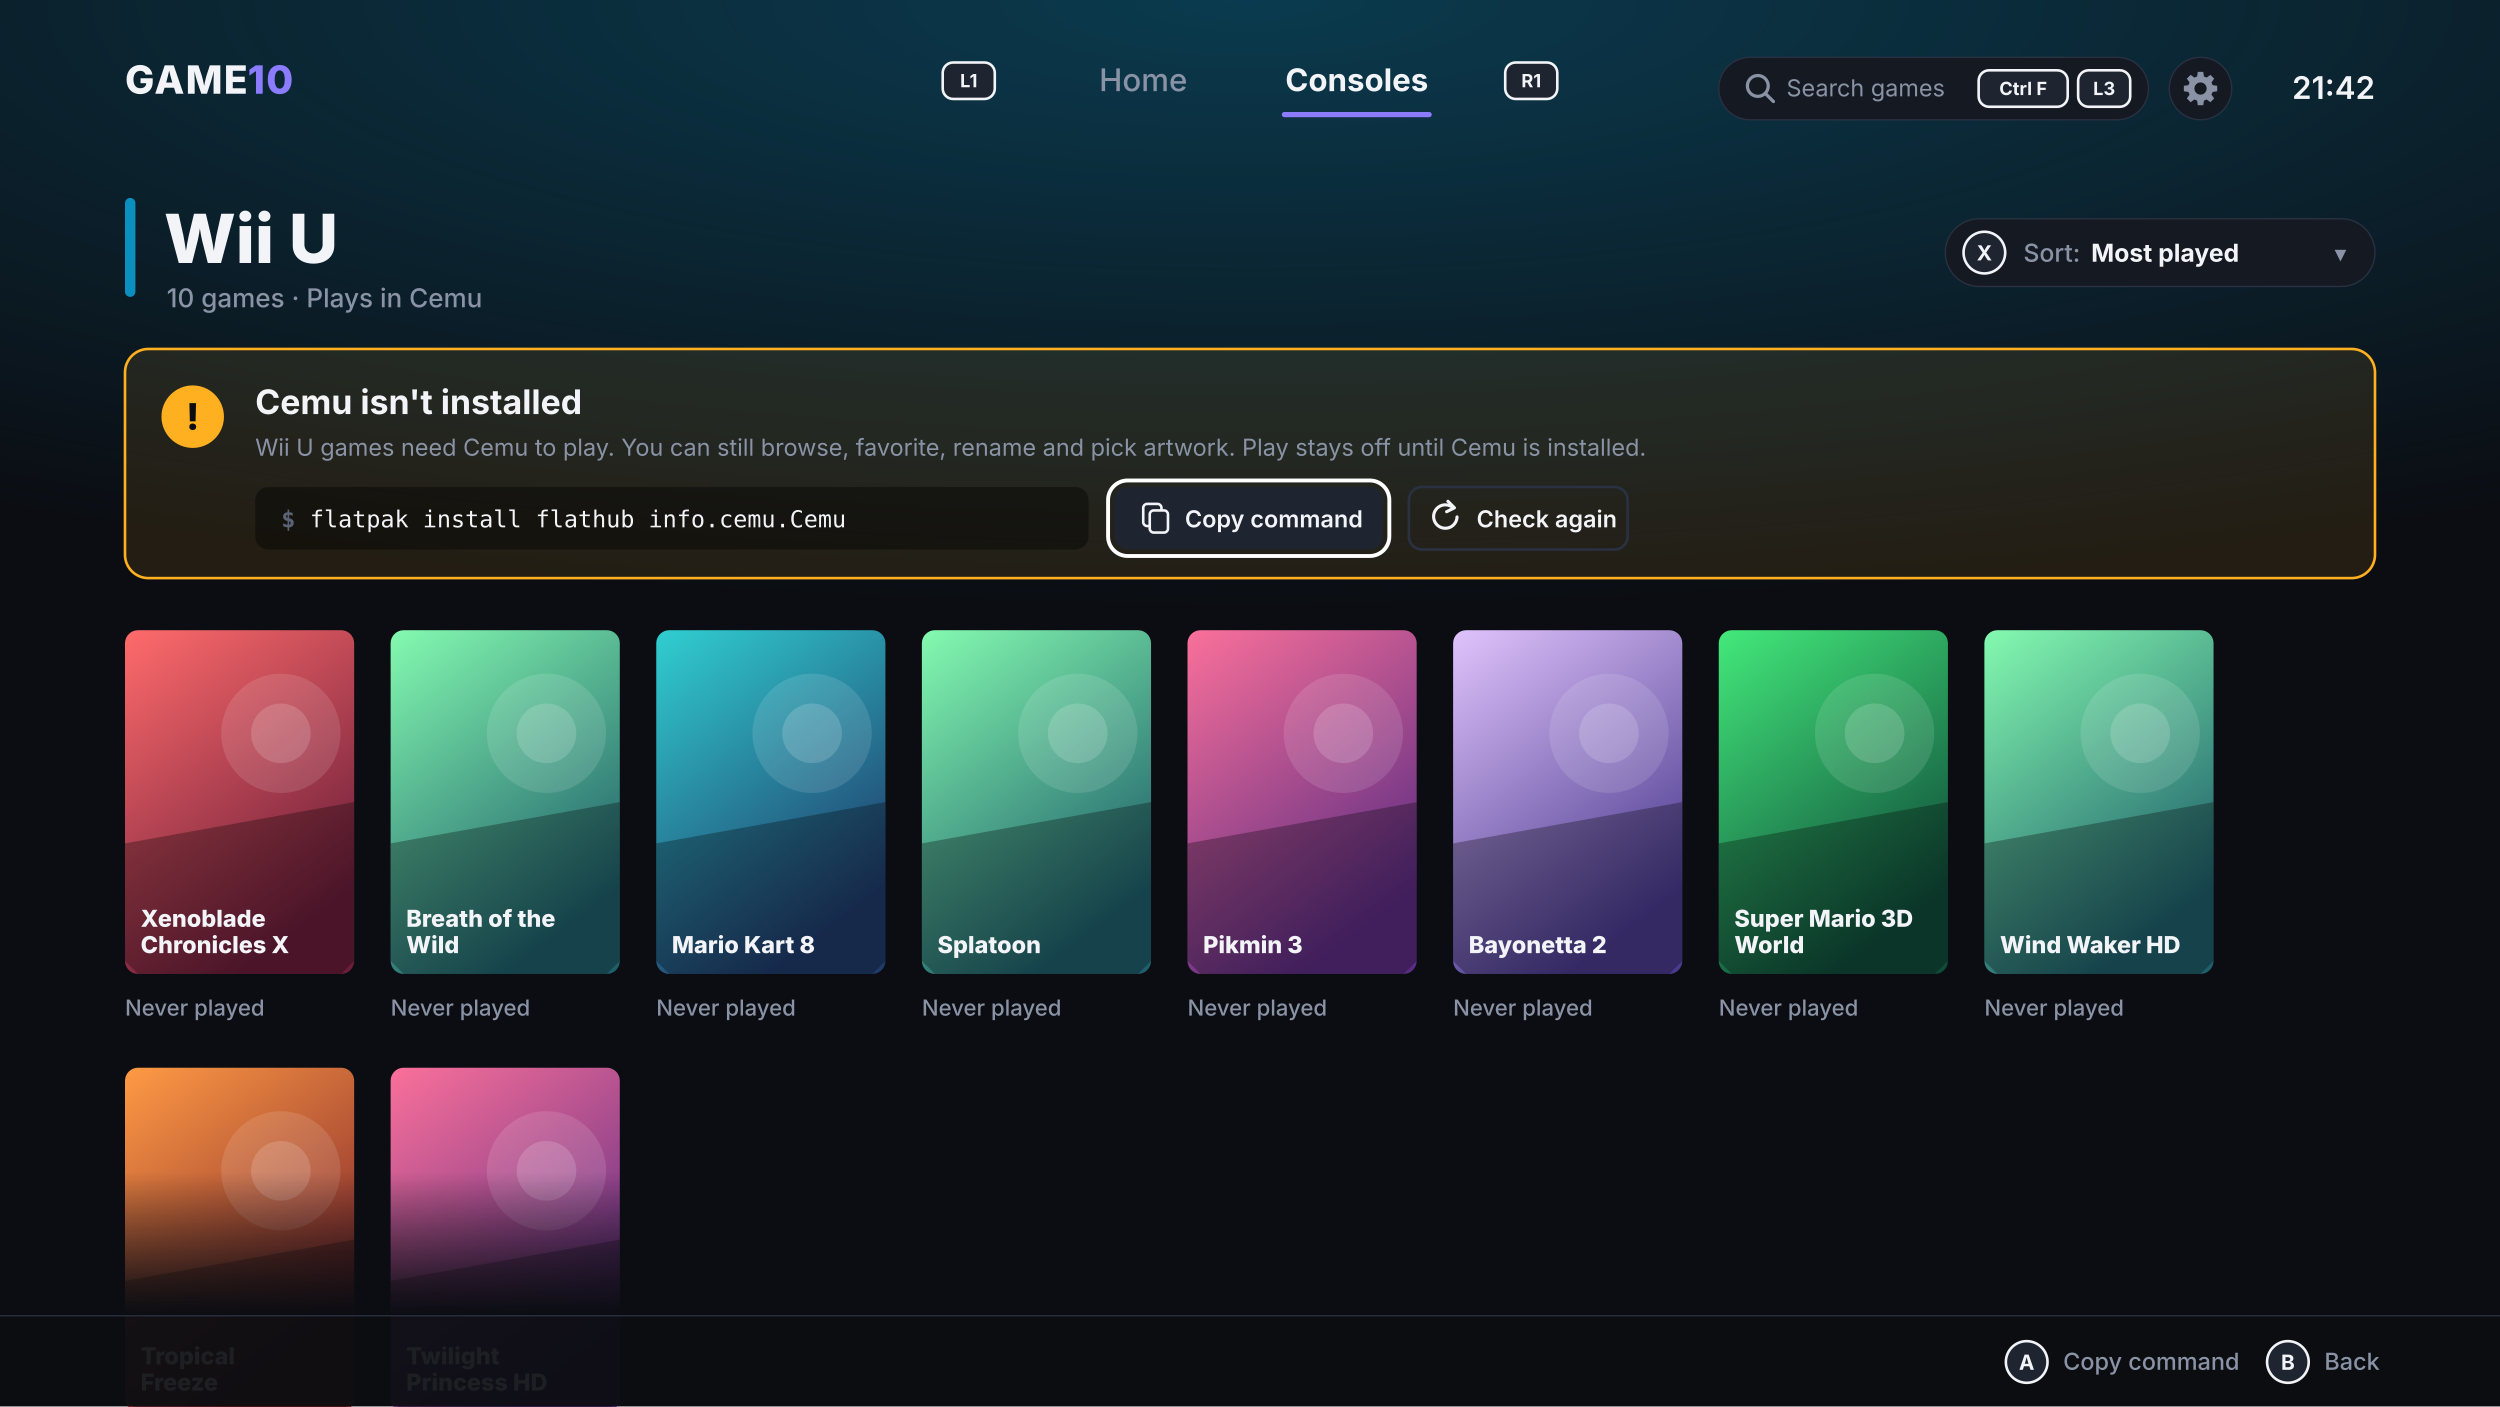
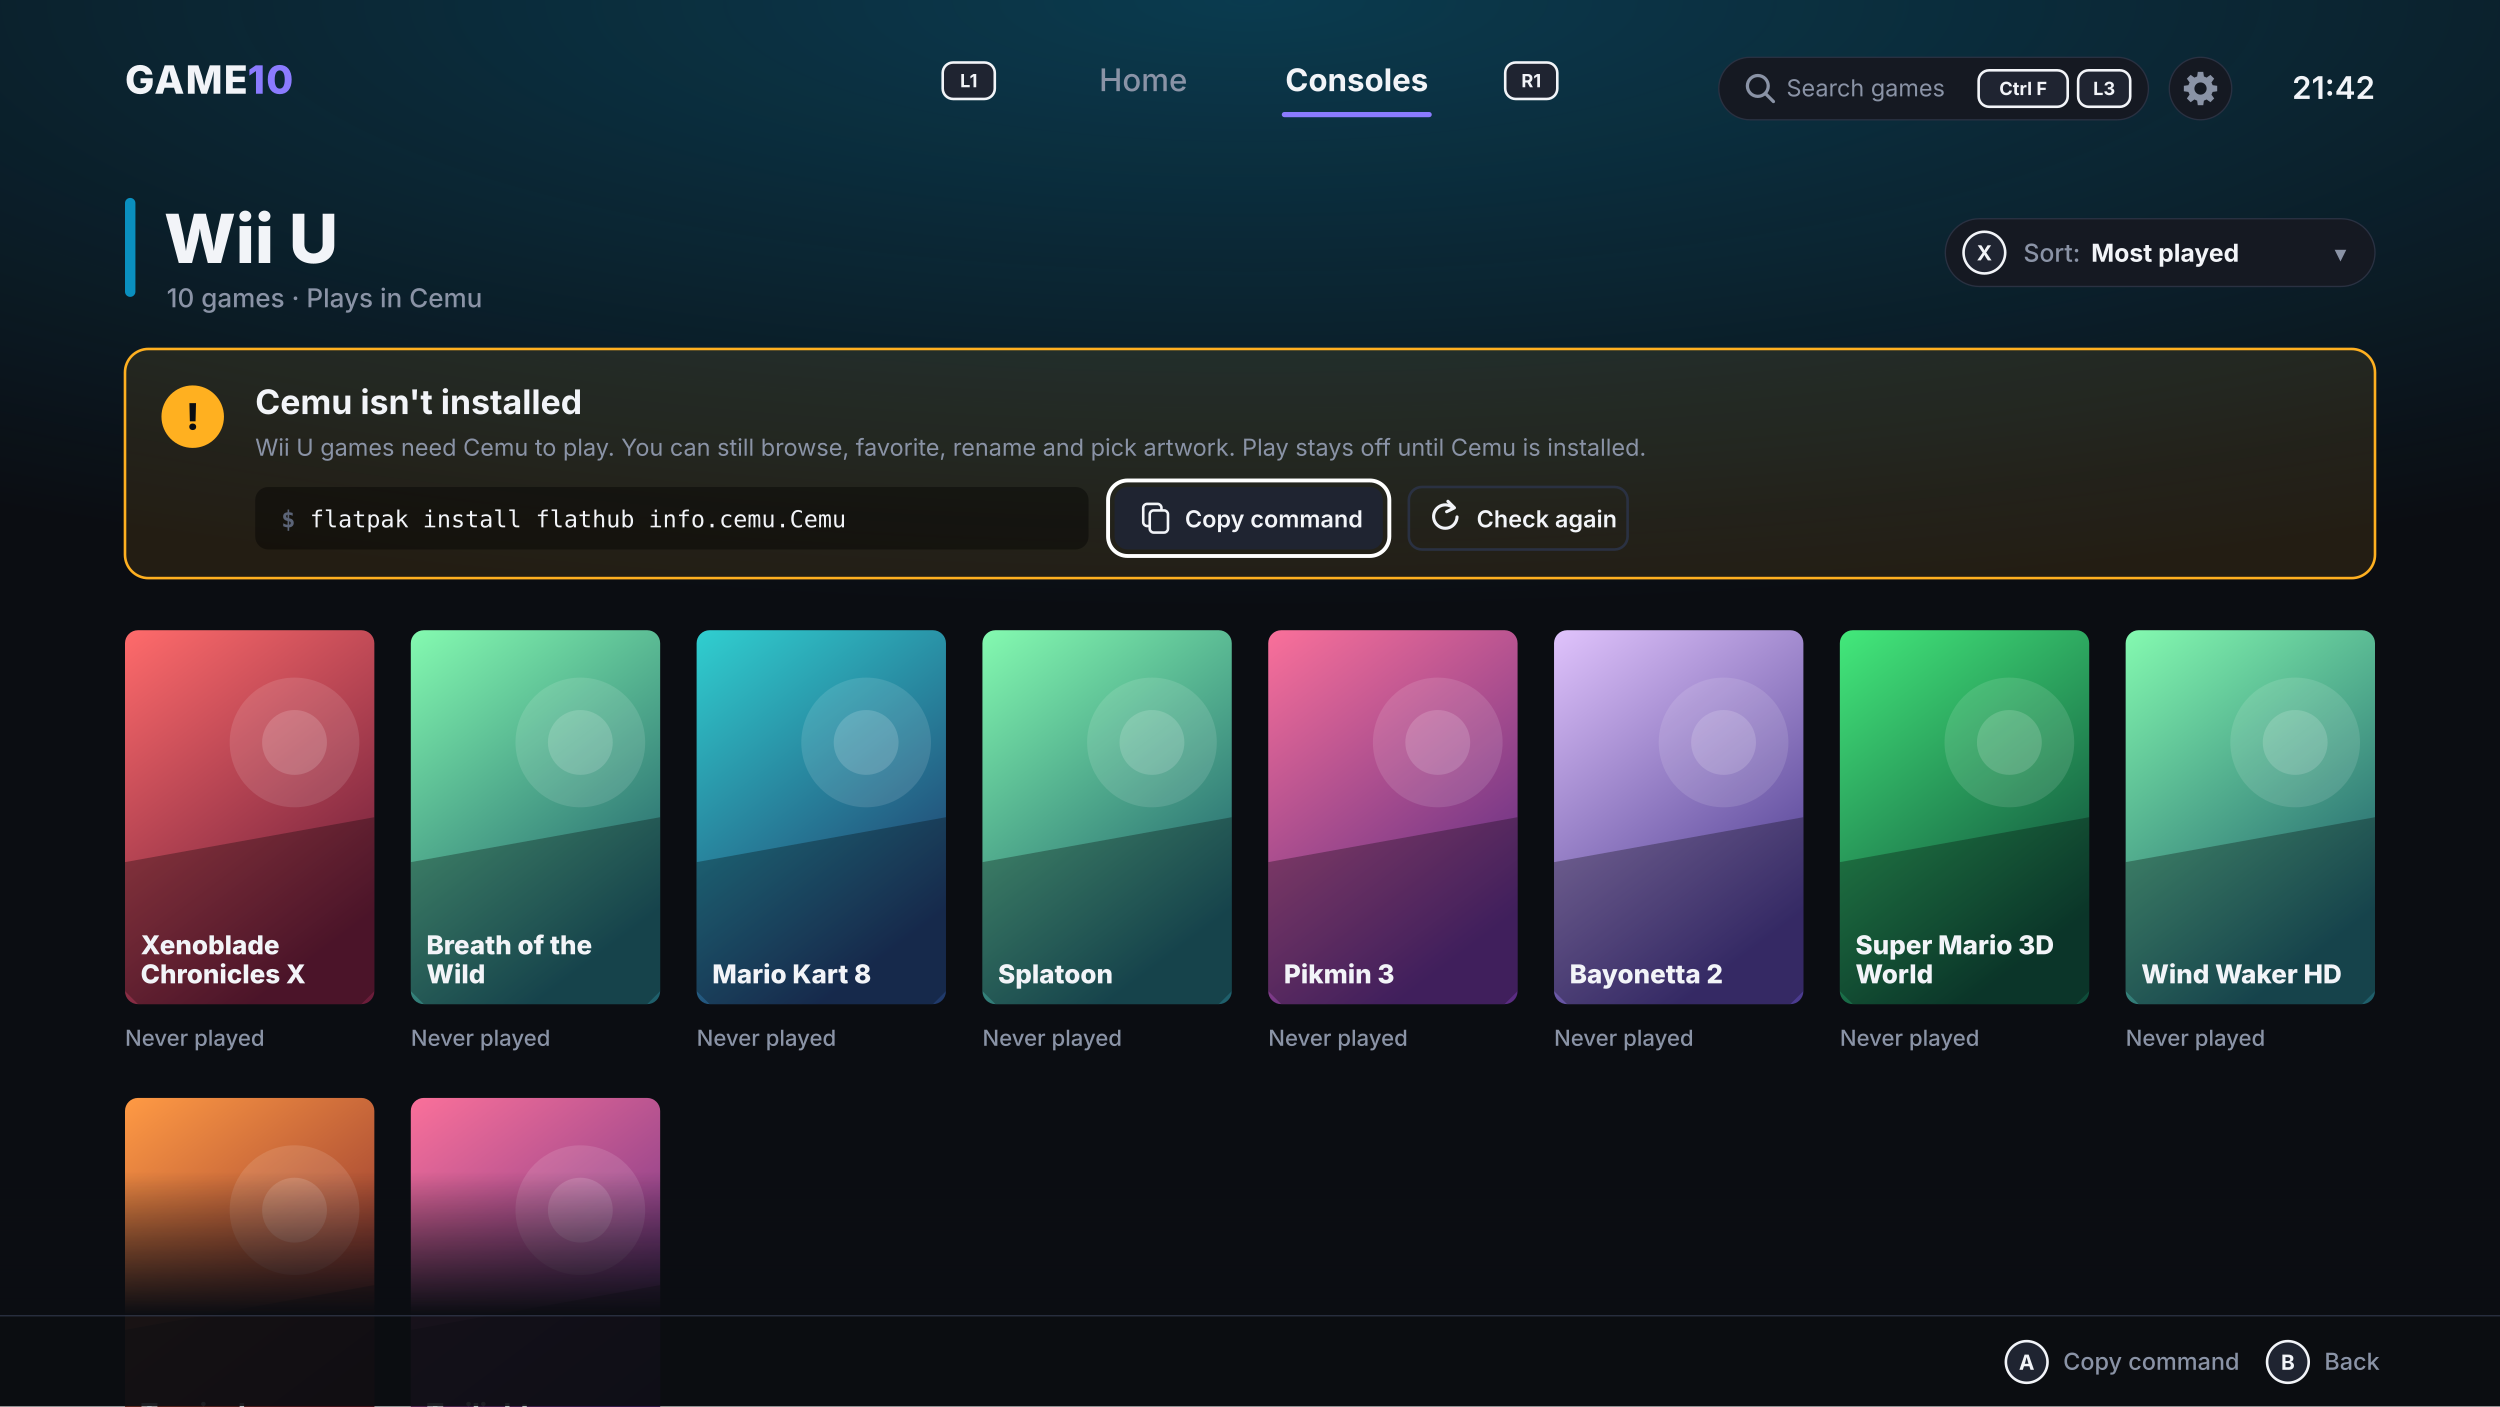
<svg xmlns="http://www.w3.org/2000/svg" width="1920" height="1080" viewBox="0 0 1920 1080">
  <defs>
    <radialGradient id="rg1" cx="0.5" cy="0" r="0.9">
      <stop offset="0" stop-color="#0A8FBF" stop-opacity="0.35" />
      <stop offset="1" stop-color="#0A8FBF" stop-opacity="0" />
    </radialGradient>
    <linearGradient id="lg2" x1="0" y1="0" x2="0.5" y2="1">
      <stop offset="0" stop-color="#FF6B6B" stop-opacity="1" />
      <stop offset="1" stop-color="#6B1D3A" stop-opacity="1" />
    </linearGradient>
    <linearGradient id="lg3" x1="0" y1="0" x2="0.5" y2="1">
      <stop offset="0" stop-color="#84FAB0" stop-opacity="1" />
      <stop offset="1" stop-color="#1F5F6B" stop-opacity="1" />
    </linearGradient>
    <linearGradient id="lg4" x1="0" y1="0" x2="0.5" y2="1">
      <stop offset="0" stop-color="#30CFD0" stop-opacity="1" />
      <stop offset="1" stop-color="#203A6B" stop-opacity="1" />
    </linearGradient>
    <linearGradient id="lg5" x1="0" y1="0" x2="0.5" y2="1">
      <stop offset="0" stop-color="#84FAB0" stop-opacity="1" />
      <stop offset="1" stop-color="#1F5F6B" stop-opacity="1" />
    </linearGradient>
    <linearGradient id="lg6" x1="0" y1="0" x2="0.5" y2="1">
      <stop offset="0" stop-color="#FA709A" stop-opacity="1" />
      <stop offset="1" stop-color="#5B2C83" stop-opacity="1" />
    </linearGradient>
    <linearGradient id="lg7" x1="0" y1="0" x2="0.5" y2="1">
      <stop offset="0" stop-color="#E0C3FC" stop-opacity="1" />
      <stop offset="1" stop-color="#4B3B8F" stop-opacity="1" />
    </linearGradient>
    <linearGradient id="lg8" x1="0" y1="0" x2="0.5" y2="1">
      <stop offset="0" stop-color="#43E97B" stop-opacity="1" />
      <stop offset="1" stop-color="#0F4C3A" stop-opacity="1" />
    </linearGradient>
    <linearGradient id="lg9" x1="0" y1="0" x2="0.5" y2="1">
      <stop offset="0" stop-color="#84FAB0" stop-opacity="1" />
      <stop offset="1" stop-color="#1F5F6B" stop-opacity="1" />
    </linearGradient>
    <linearGradient id="lg10" x1="0" y1="0" x2="0.5" y2="1">
      <stop offset="0" stop-color="#FF9A44" stop-opacity="1" />
      <stop offset="1" stop-color="#7A1F2B" stop-opacity="1" />
    </linearGradient>
    <linearGradient id="lg11" x1="0" y1="0" x2="0.5" y2="1">
      <stop offset="0" stop-color="#FA709A" stop-opacity="1" />
      <stop offset="1" stop-color="#5B2C83" stop-opacity="1" />
    </linearGradient>
    <linearGradient id="lg12" x1="0" y1="0" x2="0" y2="1">
      <stop offset="0" stop-color="#0B0D12" stop-opacity="0" />
      <stop offset="1" stop-color="#0B0D12" stop-opacity="1" />
    </linearGradient>
  </defs>
  <rect x="0.0" y="0.0" width="1920.0" height="1080.0" rx="0" fill="#0B0D12" fill-opacity="1" />
  <rect x="0.0" y="0.0" width="1920.0" height="520.0" rx="0" fill="url(#rg1)" fill-opacity="1" />
  <text x="96" y="72" font-family="Inter, 'Helvetica Neue', Arial, sans-serif" font-size="30" font-weight="800" fill="#F2F4F8" letter-spacing="1">GAME<tspan fill="#8B7BFF">10</tspan>
  </text>
  <rect x="724.0" y="48.0" width="40.0" height="28.0" rx="8" fill="#1F2431" fill-opacity="1" stroke="#F2F4F8" stroke-width="2" />
  <text x="744.0" y="67.0" font-family="Inter, 'Helvetica Neue', Arial, sans-serif" font-size="14" font-weight="700" fill="#F2F4F8" fill-opacity="1" text-anchor="middle" letter-spacing="0">L1</text>
  <rect x="1156.0" y="48.0" width="40.0" height="28.0" rx="8" fill="#1F2431" fill-opacity="1" stroke="#F2F4F8" stroke-width="2" />
  <text x="1176.0" y="67.0" font-family="Inter, 'Helvetica Neue', Arial, sans-serif" font-size="14" font-weight="700" fill="#F2F4F8" fill-opacity="1" text-anchor="middle" letter-spacing="0">R1</text>
  <text x="878.0" y="70.0" font-family="Inter, 'Helvetica Neue', Arial, sans-serif" font-size="24" font-weight="500" fill="#8A93A6" fill-opacity="1" text-anchor="middle" letter-spacing="0">Home</text>
  <text x="1042.0" y="70.0" font-family="Inter, 'Helvetica Neue', Arial, sans-serif" font-size="24" font-weight="700" fill="#F2F4F8" fill-opacity="1" text-anchor="middle" letter-spacing="0">Consoles</text>
  <rect x="984.4" y="86.0" width="115.2" height="4.0" rx="2" fill="#8B7BFF" fill-opacity="1" />
  <rect x="1320.0" y="44.0" width="330.0" height="48.0" rx="24" fill="#151922" fill-opacity="1" stroke="#2A3142" stroke-width="1" />
  <circle cx="1350.0" cy="66.0" r="8.0" fill="none" fill-opacity="1" stroke="#8A93A6" stroke-width="2.5" />
  <line x1="1356" y1="72" x2="1362" y2="78" stroke="#8A93A6" stroke-width="2.5" stroke-linecap="round" />
  <text x="1372.0" y="74.0" font-family="Inter, 'Helvetica Neue', Arial, sans-serif" font-size="18" font-weight="400" fill="#8A93A6" fill-opacity="1" text-anchor="start" letter-spacing="0">Search games</text>
  <rect x="1596.0" y="54.0" width="40.0" height="28.0" rx="8" fill="#1F2431" fill-opacity="1" stroke="#F2F4F8" stroke-width="2" />
  <text x="1616.0" y="73.0" font-family="Inter, 'Helvetica Neue', Arial, sans-serif" font-size="14" font-weight="700" fill="#F2F4F8" fill-opacity="1" text-anchor="middle" letter-spacing="0">L3</text>
  <rect x="1519.6" y="54.0" width="68.4" height="28.0" rx="8" fill="#1F2431" fill-opacity="1" stroke="#F2F4F8" stroke-width="2" />
  <text x="1553.8" y="73.0" font-family="Inter, 'Helvetica Neue', Arial, sans-serif" font-size="14" font-weight="700" fill="#F2F4F8" fill-opacity="1" text-anchor="middle" letter-spacing="0">Ctrl F</text>
  <circle cx="1690.0" cy="68.0" r="24.0" fill="#151922" fill-opacity="1" stroke="#2A3142" stroke-width="1" />
  <polygon points="1699.3,65.4 1702.8,65.9 1702.8,70.1 1699.3,70.6 1698.4,72.7 1700.5,75.6 1697.6,78.5 1694.7,76.4 1692.6,77.3 1692.1,80.8 1687.9,80.8 1687.4,77.3 1685.3,76.4 1682.4,78.5 1679.5,75.6 1681.6,72.7 1680.7,70.6 1677.2,70.1 1677.2,65.9 1680.7,65.4 1681.6,63.3 1679.5,60.4 1682.4,57.5 1685.3,59.6 1687.4,58.7 1687.9,55.2 1692.1,55.2 1692.6,58.7 1694.7,59.6 1697.6,57.5 1700.5,60.4 1698.4,63.3" fill="#8A93A6" />
  <circle cx="1690.0" cy="68.0" r="4.7" fill="#151922" fill-opacity="1" />
  <text x="1824.0" y="76.0" font-family="Inter, 'Helvetica Neue', Arial, sans-serif" font-size="24" font-weight="600" fill="#F2F4F8" fill-opacity="1" text-anchor="end" letter-spacing="0">21:42</text>
  <rect x="96.0" y="152.0" width="8.0" height="76.0" rx="4" fill="#0A8FBF" fill-opacity="1" />
  <text x="126.0" y="202.0" font-family="Inter, 'Helvetica Neue', Arial, sans-serif" font-size="52" font-weight="800" fill="#F2F4F8" fill-opacity="1" text-anchor="start" letter-spacing="0">Wii U</text>
  <text x="128.0" y="236.0" font-family="Inter, 'Helvetica Neue', Arial, sans-serif" font-size="20" font-weight="500" fill="#8A93A6" fill-opacity="1" text-anchor="start" letter-spacing="0">10 games  ·  Plays in Cemu</text>
  <rect x="1494.0" y="168.0" width="330.0" height="52.0" rx="26" fill="#151922" fill-opacity="1" stroke="#2A3142" stroke-width="1" />
  <circle cx="1524.0" cy="194.0" r="16.0" fill="#1F2431" fill-opacity="1" stroke="#F2F4F8" stroke-width="2" />
  <text x="1524.0" y="200.0" font-family="Inter, 'Helvetica Neue', Arial, sans-serif" font-size="16" font-weight="700" fill="#F2F4F8" fill-opacity="1" text-anchor="middle" letter-spacing="0">X</text>
  <text x="1554.0" y="201.0" font-family="Inter, 'Helvetica Neue', Arial, sans-serif" font-size="19" font-weight="500" fill="#8A93A6" fill-opacity="1" text-anchor="start" letter-spacing="0">Sort:</text>
  <text x="1606.0" y="201.0" font-family="Inter, 'Helvetica Neue', Arial, sans-serif" font-size="19" font-weight="700" fill="#F2F4F8" fill-opacity="1" text-anchor="start" letter-spacing="0">Most played</text>
  <text x="1802.0" y="201.0" font-family="Inter, 'Helvetica Neue', Arial, sans-serif" font-size="18" font-weight="700" fill="#8A93A6" fill-opacity="1" text-anchor="end" letter-spacing="0">▾</text>
  <rect x="96.0" y="268.0" width="1728.0" height="176.0" rx="18" fill="#FFB020" fill-opacity="0.1" />
  <rect x="96.0" y="268.0" width="1728.0" height="176.0" rx="18" fill="none" fill-opacity="0.55" stroke="#FFB020" stroke-width="2" />
  <circle cx="148.0" cy="320.0" r="24.0" fill="#FFB020" fill-opacity="1" />
  <text x="148.0" y="330.0" font-family="Inter, 'Helvetica Neue', Arial, sans-serif" font-size="28" font-weight="800" fill="#0B0D12" fill-opacity="1" text-anchor="middle" letter-spacing="0">!</text>
  <text x="196.0" y="318.0" font-family="Inter, 'Helvetica Neue', Arial, sans-serif" font-size="26" font-weight="700" fill="#F2F4F8" fill-opacity="1" text-anchor="start" letter-spacing="0">Cemu isn't installed</text>
  <text x="196.0" y="350.0" font-family="Inter, 'Helvetica Neue', Arial, sans-serif" font-size="18" font-weight="400" fill="#8A93A6" fill-opacity="1" text-anchor="start" letter-spacing="0">Wii U games need Cemu to play. You can still browse, favorite, rename and pick artwork. Play stays off until Cemu is installed.</text>
  <rect x="196.0" y="374.0" width="640.0" height="48.0" rx="10" fill="#000000" fill-opacity="0.4" />
  <text x="216.0" y="405.0" font-family="'JetBrains Mono', 'DejaVu Sans Mono', monospace" font-size="18" font-weight="600" fill="#5B6477" fill-opacity="1" text-anchor="start" letter-spacing="0">$</text>
  <text x="238.0" y="405.0" font-family="'JetBrains Mono', 'DejaVu Sans Mono', monospace" font-size="18" font-weight="500" fill="#F2F4F8" fill-opacity="1" text-anchor="start" letter-spacing="0">flatpak install flathub info.cemu.Cemu</text>
  <rect x="851.0" y="369.0" width="216.0" height="58.0" rx="15" fill="none" fill-opacity="1" stroke="#FFFFFF" stroke-width="3" />
  <rect x="856.0" y="374.0" width="206.0" height="48.0" rx="10" fill="#1F2431" fill-opacity="1" />
  <rect x="878.0" y="387.0" width="14.0" height="17.0" rx="3" fill="none" fill-opacity="1" stroke="#F2F4F8" stroke-width="2" />
  <rect x="883.0" y="392.0" width="14.0" height="17.0" rx="3" fill="#1F2431" fill-opacity="1" stroke="#F2F4F8" stroke-width="2" />
  <text x="910.0" y="405.0" font-family="Inter, 'Helvetica Neue', Arial, sans-serif" font-size="18" font-weight="600" fill="#F2F4F8" fill-opacity="1" text-anchor="start" letter-spacing="0">Copy command</text>
  <rect x="1082.0" y="374.0" width="168.0" height="48.0" rx="10" fill="none" fill-opacity="1" stroke="#2A3142" stroke-width="2" />
  <path d="M1116,390 a9,9 0 1,0 3,7" fill="none" stroke="#F2F4F8" stroke-width="2.4" stroke-linecap="round" />
  <path d="M1112,385 l5,5 l-6,3" fill="none" stroke="#F2F4F8" stroke-width="2.4" stroke-linecap="round" stroke-linejoin="round" />
  <text x="1134.0" y="405.0" font-family="Inter, 'Helvetica Neue', Arial, sans-serif" font-size="18" font-weight="600" fill="#F2F4F8" fill-opacity="1" text-anchor="start" letter-spacing="0">Check again</text>
-   <rect x="96.0" y="484.0" width="176.0" height="264.0" rx="10" fill="url(#lg2)" fill-opacity="1" />
-   <circle cx="215.7" cy="563.2" r="45.8" fill="#FFFFFF" fill-opacity="0.12" />
-   <circle cx="215.7" cy="563.2" r="22.9" fill="#FFFFFF" fill-opacity="0.16" />
-   <polygon points="96,647.7 272,616.0 272,738.0 262,748.0 106,748.0 96,738.0" fill="#000000" fill-opacity=".3" />
-   <text x="108.0" y="711.8" font-family="Inter, 'Helvetica Neue', Arial, sans-serif" font-size="18" font-weight="800" fill="#F2F4F8" fill-opacity="1" text-anchor="start" letter-spacing="0">Xenoblade</text>
-   <text x="108.0" y="732.0" font-family="Inter, 'Helvetica Neue', Arial, sans-serif" font-size="18" font-weight="800" fill="#F2F4F8" fill-opacity="1" text-anchor="start" letter-spacing="0">Chronicles X</text>
-   <text x="96.0" y="780.0" font-family="Inter, 'Helvetica Neue', Arial, sans-serif" font-size="17" font-weight="500" fill="#8A93A6" fill-opacity="1" text-anchor="start" letter-spacing="0">Never played</text>
-   <rect x="300.0" y="484.0" width="176.0" height="264.0" rx="10" fill="url(#lg3)" fill-opacity="1" />
-   <circle cx="419.7" cy="563.2" r="45.8" fill="#FFFFFF" fill-opacity="0.12" />
-   <circle cx="419.7" cy="563.2" r="22.9" fill="#FFFFFF" fill-opacity="0.16" />
-   <polygon points="300,647.7 476,616.0 476,738.0 466,748.0 310,748.0 300,738.0" fill="#000000" fill-opacity=".3" />
-   <text x="312.0" y="711.8" font-family="Inter, 'Helvetica Neue', Arial, sans-serif" font-size="18" font-weight="800" fill="#F2F4F8" fill-opacity="1" text-anchor="start" letter-spacing="0">Breath of the</text>
-   <text x="312.0" y="732.0" font-family="Inter, 'Helvetica Neue', Arial, sans-serif" font-size="18" font-weight="800" fill="#F2F4F8" fill-opacity="1" text-anchor="start" letter-spacing="0">Wild</text>
-   <text x="300.0" y="780.0" font-family="Inter, 'Helvetica Neue', Arial, sans-serif" font-size="17" font-weight="500" fill="#8A93A6" fill-opacity="1" text-anchor="start" letter-spacing="0">Never played</text>
-   <rect x="504.0" y="484.0" width="176.0" height="264.0" rx="10" fill="url(#lg4)" fill-opacity="1" />
-   <circle cx="623.7" cy="563.2" r="45.8" fill="#FFFFFF" fill-opacity="0.12" />
-   <circle cx="623.7" cy="563.2" r="22.9" fill="#FFFFFF" fill-opacity="0.16" />
-   <polygon points="504,647.7 680,616.0 680,738.0 670,748.0 514,748.0 504,738.0" fill="#000000" fill-opacity=".3" />
-   <text x="516.0" y="732.0" font-family="Inter, 'Helvetica Neue', Arial, sans-serif" font-size="18" font-weight="800" fill="#F2F4F8" fill-opacity="1" text-anchor="start" letter-spacing="0">Mario Kart 8</text>
-   <text x="504.0" y="780.0" font-family="Inter, 'Helvetica Neue', Arial, sans-serif" font-size="17" font-weight="500" fill="#8A93A6" fill-opacity="1" text-anchor="start" letter-spacing="0">Never played</text>
-   <rect x="708.0" y="484.0" width="176.0" height="264.0" rx="10" fill="url(#lg5)" fill-opacity="1" />
-   <circle cx="827.7" cy="563.2" r="45.8" fill="#FFFFFF" fill-opacity="0.12" />
-   <circle cx="827.7" cy="563.2" r="22.9" fill="#FFFFFF" fill-opacity="0.16" />
-   <polygon points="708,647.7 884,616.0 884,738.0 874,748.0 718,748.0 708,738.0" fill="#000000" fill-opacity=".3" />
-   <text x="720.0" y="732.0" font-family="Inter, 'Helvetica Neue', Arial, sans-serif" font-size="18" font-weight="800" fill="#F2F4F8" fill-opacity="1" text-anchor="start" letter-spacing="0">Splatoon</text>
-   <text x="708.0" y="780.0" font-family="Inter, 'Helvetica Neue', Arial, sans-serif" font-size="17" font-weight="500" fill="#8A93A6" fill-opacity="1" text-anchor="start" letter-spacing="0">Never played</text>
-   <rect x="912.0" y="484.0" width="176.0" height="264.0" rx="10" fill="url(#lg6)" fill-opacity="1" />
-   <circle cx="1031.7" cy="563.2" r="45.8" fill="#FFFFFF" fill-opacity="0.12" />
-   <circle cx="1031.7" cy="563.2" r="22.9" fill="#FFFFFF" fill-opacity="0.16" />
-   <polygon points="912,647.7 1088,616.0 1088,738.0 1078,748.0 922,748.0 912,738.0" fill="#000000" fill-opacity=".3" />
-   <text x="924.0" y="732.0" font-family="Inter, 'Helvetica Neue', Arial, sans-serif" font-size="18" font-weight="800" fill="#F2F4F8" fill-opacity="1" text-anchor="start" letter-spacing="0">Pikmin 3</text>
-   <text x="912.0" y="780.0" font-family="Inter, 'Helvetica Neue', Arial, sans-serif" font-size="17" font-weight="500" fill="#8A93A6" fill-opacity="1" text-anchor="start" letter-spacing="0">Never played</text>
-   <rect x="1116.0" y="484.0" width="176.0" height="264.0" rx="10" fill="url(#lg7)" fill-opacity="1" />
-   <circle cx="1235.7" cy="563.2" r="45.8" fill="#FFFFFF" fill-opacity="0.12" />
-   <circle cx="1235.7" cy="563.2" r="22.9" fill="#FFFFFF" fill-opacity="0.16" />
-   <polygon points="1116,647.7 1292,616.0 1292,738.0 1282,748.0 1126,748.0 1116,738.0" fill="#000000" fill-opacity=".3" />
-   <text x="1128.0" y="732.0" font-family="Inter, 'Helvetica Neue', Arial, sans-serif" font-size="18" font-weight="800" fill="#F2F4F8" fill-opacity="1" text-anchor="start" letter-spacing="0">Bayonetta 2</text>
-   <text x="1116.0" y="780.0" font-family="Inter, 'Helvetica Neue', Arial, sans-serif" font-size="17" font-weight="500" fill="#8A93A6" fill-opacity="1" text-anchor="start" letter-spacing="0">Never played</text>
-   <rect x="1320.0" y="484.0" width="176.0" height="264.0" rx="10" fill="url(#lg8)" fill-opacity="1" />
-   <circle cx="1439.7" cy="563.2" r="45.8" fill="#FFFFFF" fill-opacity="0.12" />
-   <circle cx="1439.7" cy="563.2" r="22.9" fill="#FFFFFF" fill-opacity="0.16" />
-   <polygon points="1320,647.7 1496,616.0 1496,738.0 1486,748.0 1330,748.0 1320,738.0" fill="#000000" fill-opacity=".3" />
-   <text x="1332.0" y="711.8" font-family="Inter, 'Helvetica Neue', Arial, sans-serif" font-size="18" font-weight="800" fill="#F2F4F8" fill-opacity="1" text-anchor="start" letter-spacing="0">Super Mario 3D</text>
-   <text x="1332.0" y="732.0" font-family="Inter, 'Helvetica Neue', Arial, sans-serif" font-size="18" font-weight="800" fill="#F2F4F8" fill-opacity="1" text-anchor="start" letter-spacing="0">World</text>
-   <text x="1320.0" y="780.0" font-family="Inter, 'Helvetica Neue', Arial, sans-serif" font-size="17" font-weight="500" fill="#8A93A6" fill-opacity="1" text-anchor="start" letter-spacing="0">Never played</text>
-   <rect x="1524.0" y="484.0" width="176.0" height="264.0" rx="10" fill="url(#lg9)" fill-opacity="1" />
-   <circle cx="1643.7" cy="563.2" r="45.8" fill="#FFFFFF" fill-opacity="0.12" />
-   <circle cx="1643.7" cy="563.2" r="22.9" fill="#FFFFFF" fill-opacity="0.16" />
-   <polygon points="1524,647.7 1700,616.0 1700,738.0 1690,748.0 1534,748.0 1524,738.0" fill="#000000" fill-opacity=".3" />
-   <text x="1536.0" y="732.0" font-family="Inter, 'Helvetica Neue', Arial, sans-serif" font-size="18" font-weight="800" fill="#F2F4F8" fill-opacity="1" text-anchor="start" letter-spacing="0">Wind Waker HD</text>
-   <text x="1524.0" y="780.0" font-family="Inter, 'Helvetica Neue', Arial, sans-serif" font-size="17" font-weight="500" fill="#8A93A6" fill-opacity="1" text-anchor="start" letter-spacing="0">Never played</text>
-   <rect x="96.0" y="820.0" width="176.0" height="264.0" rx="10" fill="url(#lg10)" fill-opacity="1" />
-   <circle cx="215.7" cy="899.2" r="45.8" fill="#FFFFFF" fill-opacity="0.12" />
-   <circle cx="215.7" cy="899.2" r="22.9" fill="#FFFFFF" fill-opacity="0.16" />
-   <polygon points="96,983.7 272,952.0 272,1074.0 262,1084.0 106,1084.0 96,1074.0" fill="#000000" fill-opacity=".3" />
-   <text x="108.0" y="1047.8" font-family="Inter, 'Helvetica Neue', Arial, sans-serif" font-size="18" font-weight="800" fill="#F2F4F8" fill-opacity="1" text-anchor="start" letter-spacing="0">Tropical</text>
-   <text x="108.0" y="1068.0" font-family="Inter, 'Helvetica Neue', Arial, sans-serif" font-size="18" font-weight="800" fill="#F2F4F8" fill-opacity="1" text-anchor="start" letter-spacing="0">Freeze</text>
-   <text x="96.0" y="1116.0" font-family="Inter, 'Helvetica Neue', Arial, sans-serif" font-size="17" font-weight="500" fill="#8A93A6" fill-opacity="1" text-anchor="start" letter-spacing="0">Never played</text>
-   <rect x="300.0" y="820.0" width="176.0" height="264.0" rx="10" fill="url(#lg11)" fill-opacity="1" />
-   <circle cx="419.7" cy="899.2" r="45.8" fill="#FFFFFF" fill-opacity="0.12" />
-   <circle cx="419.7" cy="899.2" r="22.9" fill="#FFFFFF" fill-opacity="0.16" />
-   <polygon points="300,983.7 476,952.0 476,1074.0 466,1084.0 310,1084.0 300,1074.0" fill="#000000" fill-opacity=".3" />
-   <text x="312.0" y="1047.8" font-family="Inter, 'Helvetica Neue', Arial, sans-serif" font-size="18" font-weight="800" fill="#F2F4F8" fill-opacity="1" text-anchor="start" letter-spacing="0">Twilight</text>
-   <text x="312.0" y="1068.0" font-family="Inter, 'Helvetica Neue', Arial, sans-serif" font-size="18" font-weight="800" fill="#F2F4F8" fill-opacity="1" text-anchor="start" letter-spacing="0">Princess HD</text>
-   <text x="300.0" y="1116.0" font-family="Inter, 'Helvetica Neue', Arial, sans-serif" font-size="17" font-weight="500" fill="#8A93A6" fill-opacity="1" text-anchor="start" letter-spacing="0">Never played</text>
+   <rect x="96.0" y="484.0" width="191.5" height="287.2" rx="10" fill="url(#lg2)" fill-opacity="1" />
+   <circle cx="226.2" cy="570.2" r="49.8" fill="#FFFFFF" fill-opacity="0.12" />
+   <circle cx="226.2" cy="570.2" r="24.9" fill="#FFFFFF" fill-opacity="0.16" />
+   <polygon points="96.0,662.1 287.5,627.6 287.5,761.2 277.5,771.2 106.0,771.2 96.0,761.2" fill="#000000" fill-opacity=".3" />
+   <text x="108.0" y="732.9" font-family="Inter, 'Helvetica Neue', Arial, sans-serif" font-size="20" font-weight="800" fill="#F2F4F8" fill-opacity="1" text-anchor="start" letter-spacing="0">Xenoblade</text>
+   <text x="108.0" y="755.2" font-family="Inter, 'Helvetica Neue', Arial, sans-serif" font-size="20" font-weight="800" fill="#F2F4F8" fill-opacity="1" text-anchor="start" letter-spacing="0">Chronicles X</text>
+   <text x="96.0" y="803.2" font-family="Inter, 'Helvetica Neue', Arial, sans-serif" font-size="17" font-weight="500" fill="#8A93A6" fill-opacity="1" text-anchor="start" letter-spacing="0">Never played</text>
+   <rect x="315.5" y="484.0" width="191.5" height="287.2" rx="10" fill="url(#lg3)" fill-opacity="1" />
+   <circle cx="445.7" cy="570.2" r="49.8" fill="#FFFFFF" fill-opacity="0.12" />
+   <circle cx="445.7" cy="570.2" r="24.9" fill="#FFFFFF" fill-opacity="0.16" />
+   <polygon points="315.5,662.1 507.0,627.6 507.0,761.2 497.0,771.2 325.5,771.2 315.5,761.2" fill="#000000" fill-opacity=".3" />
+   <text x="327.5" y="732.9" font-family="Inter, 'Helvetica Neue', Arial, sans-serif" font-size="20" font-weight="800" fill="#F2F4F8" fill-opacity="1" text-anchor="start" letter-spacing="0">Breath of the</text>
+   <text x="327.5" y="755.2" font-family="Inter, 'Helvetica Neue', Arial, sans-serif" font-size="20" font-weight="800" fill="#F2F4F8" fill-opacity="1" text-anchor="start" letter-spacing="0">Wild</text>
+   <text x="315.5" y="803.2" font-family="Inter, 'Helvetica Neue', Arial, sans-serif" font-size="17" font-weight="500" fill="#8A93A6" fill-opacity="1" text-anchor="start" letter-spacing="0">Never played</text>
+   <rect x="535.0" y="484.0" width="191.5" height="287.2" rx="10" fill="url(#lg4)" fill-opacity="1" />
+   <circle cx="665.2" cy="570.2" r="49.8" fill="#FFFFFF" fill-opacity="0.12" />
+   <circle cx="665.2" cy="570.2" r="24.9" fill="#FFFFFF" fill-opacity="0.16" />
+   <polygon points="535.0,662.1 726.5,627.6 726.5,761.2 716.5,771.2 545.0,771.2 535.0,761.2" fill="#000000" fill-opacity=".3" />
+   <text x="547.0" y="755.2" font-family="Inter, 'Helvetica Neue', Arial, sans-serif" font-size="20" font-weight="800" fill="#F2F4F8" fill-opacity="1" text-anchor="start" letter-spacing="0">Mario Kart 8</text>
+   <text x="535.0" y="803.2" font-family="Inter, 'Helvetica Neue', Arial, sans-serif" font-size="17" font-weight="500" fill="#8A93A6" fill-opacity="1" text-anchor="start" letter-spacing="0">Never played</text>
+   <rect x="754.5" y="484.0" width="191.5" height="287.2" rx="10" fill="url(#lg5)" fill-opacity="1" />
+   <circle cx="884.7" cy="570.2" r="49.8" fill="#FFFFFF" fill-opacity="0.12" />
+   <circle cx="884.7" cy="570.2" r="24.9" fill="#FFFFFF" fill-opacity="0.16" />
+   <polygon points="754.5,662.1 946.0,627.6 946.0,761.2 936.0,771.2 764.5,771.2 754.5,761.2" fill="#000000" fill-opacity=".3" />
+   <text x="766.5" y="755.2" font-family="Inter, 'Helvetica Neue', Arial, sans-serif" font-size="20" font-weight="800" fill="#F2F4F8" fill-opacity="1" text-anchor="start" letter-spacing="0">Splatoon</text>
+   <text x="754.5" y="803.2" font-family="Inter, 'Helvetica Neue', Arial, sans-serif" font-size="17" font-weight="500" fill="#8A93A6" fill-opacity="1" text-anchor="start" letter-spacing="0">Never played</text>
+   <rect x="974.0" y="484.0" width="191.5" height="287.2" rx="10" fill="url(#lg6)" fill-opacity="1" />
+   <circle cx="1104.2" cy="570.2" r="49.8" fill="#FFFFFF" fill-opacity="0.12" />
+   <circle cx="1104.2" cy="570.2" r="24.9" fill="#FFFFFF" fill-opacity="0.16" />
+   <polygon points="974.0,662.1 1165.5,627.6 1165.5,761.2 1155.5,771.2 984.0,771.2 974.0,761.2" fill="#000000" fill-opacity=".3" />
+   <text x="986.0" y="755.2" font-family="Inter, 'Helvetica Neue', Arial, sans-serif" font-size="20" font-weight="800" fill="#F2F4F8" fill-opacity="1" text-anchor="start" letter-spacing="0">Pikmin 3</text>
+   <text x="974.0" y="803.2" font-family="Inter, 'Helvetica Neue', Arial, sans-serif" font-size="17" font-weight="500" fill="#8A93A6" fill-opacity="1" text-anchor="start" letter-spacing="0">Never played</text>
+   <rect x="1193.5" y="484.0" width="191.5" height="287.2" rx="10" fill="url(#lg7)" fill-opacity="1" />
+   <circle cx="1323.7" cy="570.2" r="49.8" fill="#FFFFFF" fill-opacity="0.12" />
+   <circle cx="1323.7" cy="570.2" r="24.9" fill="#FFFFFF" fill-opacity="0.16" />
+   <polygon points="1193.5,662.1 1385.0,627.6 1385.0,761.2 1375.0,771.2 1203.5,771.2 1193.5,761.2" fill="#000000" fill-opacity=".3" />
+   <text x="1205.5" y="755.2" font-family="Inter, 'Helvetica Neue', Arial, sans-serif" font-size="20" font-weight="800" fill="#F2F4F8" fill-opacity="1" text-anchor="start" letter-spacing="0">Bayonetta 2</text>
+   <text x="1193.5" y="803.2" font-family="Inter, 'Helvetica Neue', Arial, sans-serif" font-size="17" font-weight="500" fill="#8A93A6" fill-opacity="1" text-anchor="start" letter-spacing="0">Never played</text>
+   <rect x="1413.0" y="484.0" width="191.5" height="287.2" rx="10" fill="url(#lg8)" fill-opacity="1" />
+   <circle cx="1543.2" cy="570.2" r="49.8" fill="#FFFFFF" fill-opacity="0.12" />
+   <circle cx="1543.2" cy="570.2" r="24.9" fill="#FFFFFF" fill-opacity="0.16" />
+   <polygon points="1413.0,662.1 1604.5,627.6 1604.5,761.2 1594.5,771.2 1423.0,771.2 1413.0,761.2" fill="#000000" fill-opacity=".3" />
+   <text x="1425.0" y="732.9" font-family="Inter, 'Helvetica Neue', Arial, sans-serif" font-size="20" font-weight="800" fill="#F2F4F8" fill-opacity="1" text-anchor="start" letter-spacing="0">Super Mario 3D</text>
+   <text x="1425.0" y="755.2" font-family="Inter, 'Helvetica Neue', Arial, sans-serif" font-size="20" font-weight="800" fill="#F2F4F8" fill-opacity="1" text-anchor="start" letter-spacing="0">World</text>
+   <text x="1413.0" y="803.2" font-family="Inter, 'Helvetica Neue', Arial, sans-serif" font-size="17" font-weight="500" fill="#8A93A6" fill-opacity="1" text-anchor="start" letter-spacing="0">Never played</text>
+   <rect x="1632.5" y="484.0" width="191.5" height="287.2" rx="10" fill="url(#lg9)" fill-opacity="1" />
+   <circle cx="1762.7" cy="570.2" r="49.8" fill="#FFFFFF" fill-opacity="0.12" />
+   <circle cx="1762.7" cy="570.2" r="24.9" fill="#FFFFFF" fill-opacity="0.16" />
+   <polygon points="1632.5,662.1 1824.0,627.6 1824.0,761.2 1814.0,771.2 1642.5,771.2 1632.5,761.2" fill="#000000" fill-opacity=".3" />
+   <text x="1644.5" y="755.2" font-family="Inter, 'Helvetica Neue', Arial, sans-serif" font-size="20" font-weight="800" fill="#F2F4F8" fill-opacity="1" text-anchor="start" letter-spacing="0">Wind Waker HD</text>
+   <text x="1632.5" y="803.2" font-family="Inter, 'Helvetica Neue', Arial, sans-serif" font-size="17" font-weight="500" fill="#8A93A6" fill-opacity="1" text-anchor="start" letter-spacing="0">Never played</text>
+   <rect x="96.0" y="843.2" width="191.5" height="287.2" rx="10" fill="url(#lg10)" fill-opacity="1" />
+   <circle cx="226.2" cy="929.4" r="49.8" fill="#FFFFFF" fill-opacity="0.12" />
+   <circle cx="226.2" cy="929.4" r="24.9" fill="#FFFFFF" fill-opacity="0.16" />
+   <polygon points="96.0,1021.3 287.5,986.9 287.5,1120.5 277.5,1130.5 106.0,1130.5 96.0,1120.5" fill="#000000" fill-opacity=".3" />
+   <text x="108.0" y="1092.1" font-family="Inter, 'Helvetica Neue', Arial, sans-serif" font-size="20" font-weight="800" fill="#F2F4F8" fill-opacity="1" text-anchor="start" letter-spacing="0">Tropical</text>
+   <text x="108.0" y="1114.5" font-family="Inter, 'Helvetica Neue', Arial, sans-serif" font-size="20" font-weight="800" fill="#F2F4F8" fill-opacity="1" text-anchor="start" letter-spacing="0">Freeze</text>
+   <text x="96.0" y="1162.5" font-family="Inter, 'Helvetica Neue', Arial, sans-serif" font-size="17" font-weight="500" fill="#8A93A6" fill-opacity="1" text-anchor="start" letter-spacing="0">Never played</text>
+   <rect x="315.5" y="843.2" width="191.5" height="287.2" rx="10" fill="url(#lg11)" fill-opacity="1" />
+   <circle cx="445.7" cy="929.4" r="49.8" fill="#FFFFFF" fill-opacity="0.12" />
+   <circle cx="445.7" cy="929.4" r="24.9" fill="#FFFFFF" fill-opacity="0.16" />
+   <polygon points="315.5,1021.3 507.0,986.9 507.0,1120.5 497.0,1130.5 325.5,1130.5 315.5,1120.5" fill="#000000" fill-opacity=".3" />
+   <text x="327.5" y="1092.1" font-family="Inter, 'Helvetica Neue', Arial, sans-serif" font-size="20" font-weight="800" fill="#F2F4F8" fill-opacity="1" text-anchor="start" letter-spacing="0">Twilight</text>
+   <text x="327.5" y="1114.5" font-family="Inter, 'Helvetica Neue', Arial, sans-serif" font-size="20" font-weight="800" fill="#F2F4F8" fill-opacity="1" text-anchor="start" letter-spacing="0">Princess HD</text>
+   <text x="315.5" y="1162.5" font-family="Inter, 'Helvetica Neue', Arial, sans-serif" font-size="17" font-weight="500" fill="#8A93A6" fill-opacity="1" text-anchor="start" letter-spacing="0">Never played</text>
  <rect x="0.0" y="900.0" width="1920.0" height="110.0" rx="0" fill="url(#lg12)" fill-opacity="1" />
  <rect x="0.0" y="1010.0" width="1920.0" height="70.0" rx="0" fill="#0B0D12" fill-opacity="0.92" />
  <rect x="0.0" y="1010.0" width="1920.0" height="1.0" rx="0" fill="#2A3142" fill-opacity="1" />
  <text x="1785.1" y="1052.0" font-family="Inter, 'Helvetica Neue', Arial, sans-serif" font-size="18" font-weight="500" fill="#8A93A6" fill-opacity="1" text-anchor="start" letter-spacing="0">Back</text>
  <circle cx="1757.1" cy="1046.0" r="16.0" fill="#1F2431" fill-opacity="1" stroke="#F2F4F8" stroke-width="2" />
  <text x="1757.1" y="1052.0" font-family="Inter, 'Helvetica Neue', Arial, sans-serif" font-size="16" font-weight="700" fill="#F2F4F8" fill-opacity="1" text-anchor="middle" letter-spacing="0">B</text>
  <text x="1584.5" y="1052.0" font-family="Inter, 'Helvetica Neue', Arial, sans-serif" font-size="18" font-weight="500" fill="#8A93A6" fill-opacity="1" text-anchor="start" letter-spacing="0">Copy command</text>
  <circle cx="1556.5" cy="1046.0" r="16.0" fill="#1F2431" fill-opacity="1" stroke="#F2F4F8" stroke-width="2" />
  <text x="1556.5" y="1052.0" font-family="Inter, 'Helvetica Neue', Arial, sans-serif" font-size="16" font-weight="700" fill="#F2F4F8" fill-opacity="1" text-anchor="middle" letter-spacing="0">A</text>
</svg>
